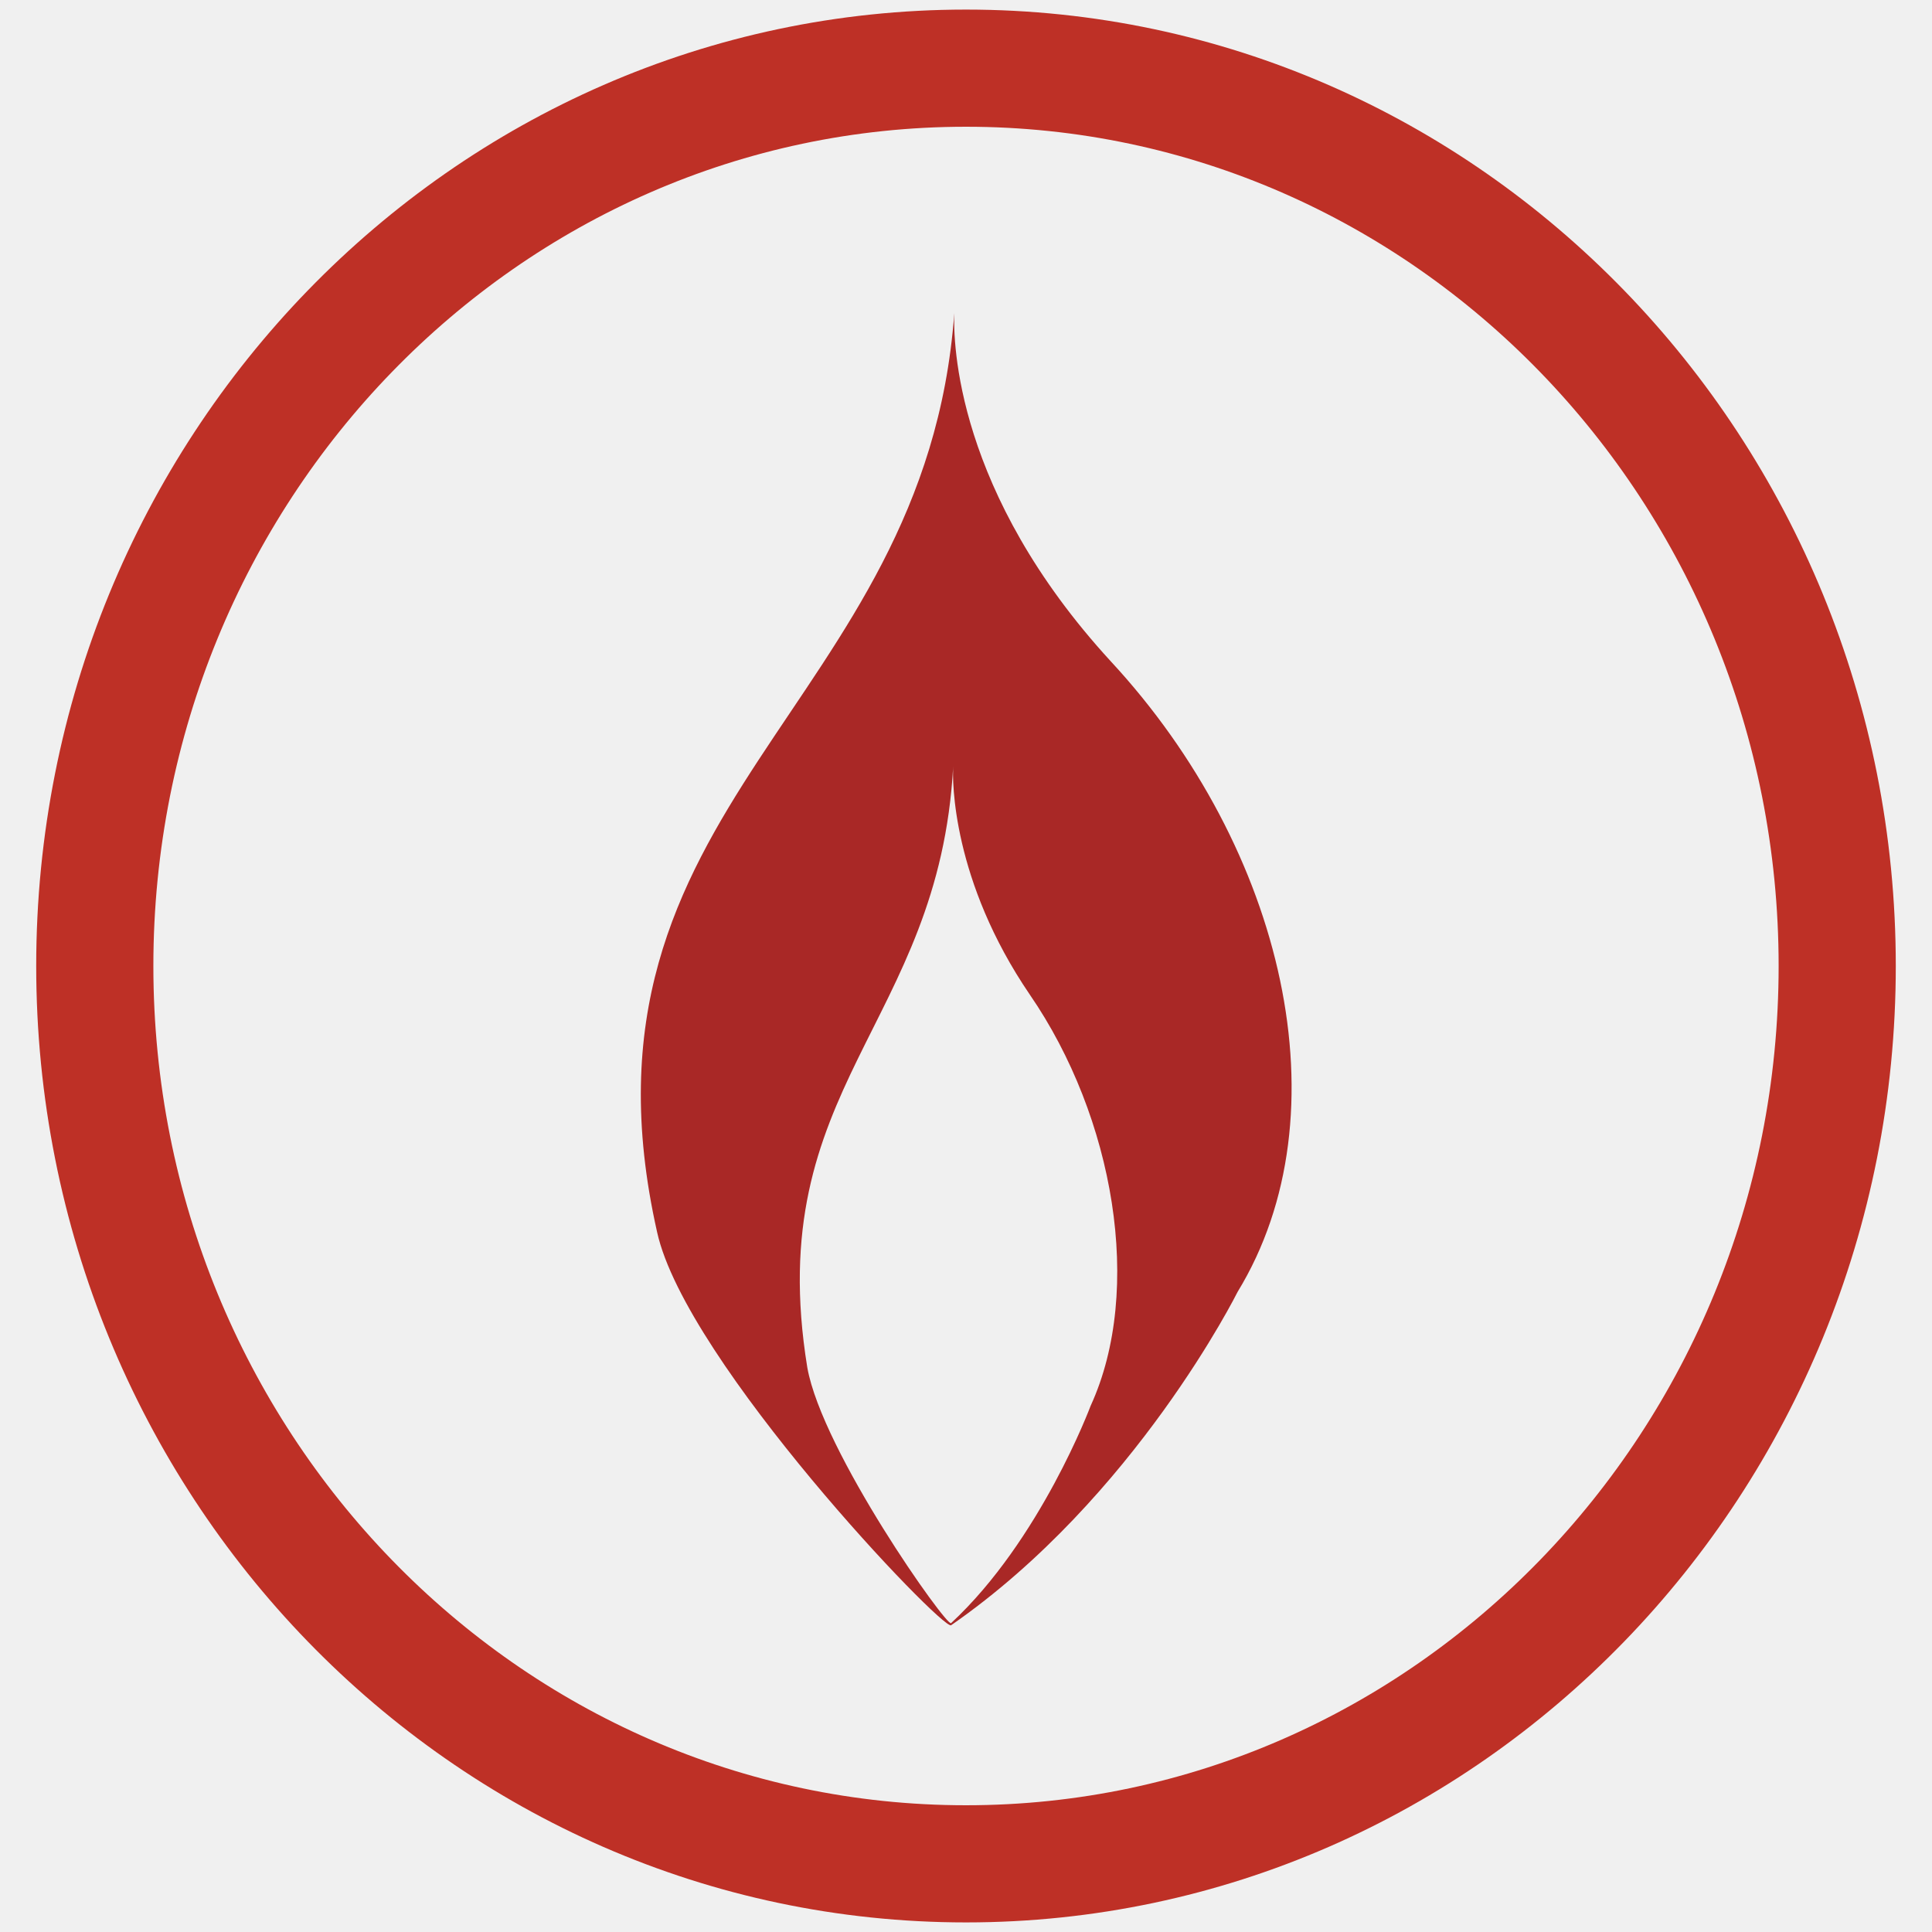
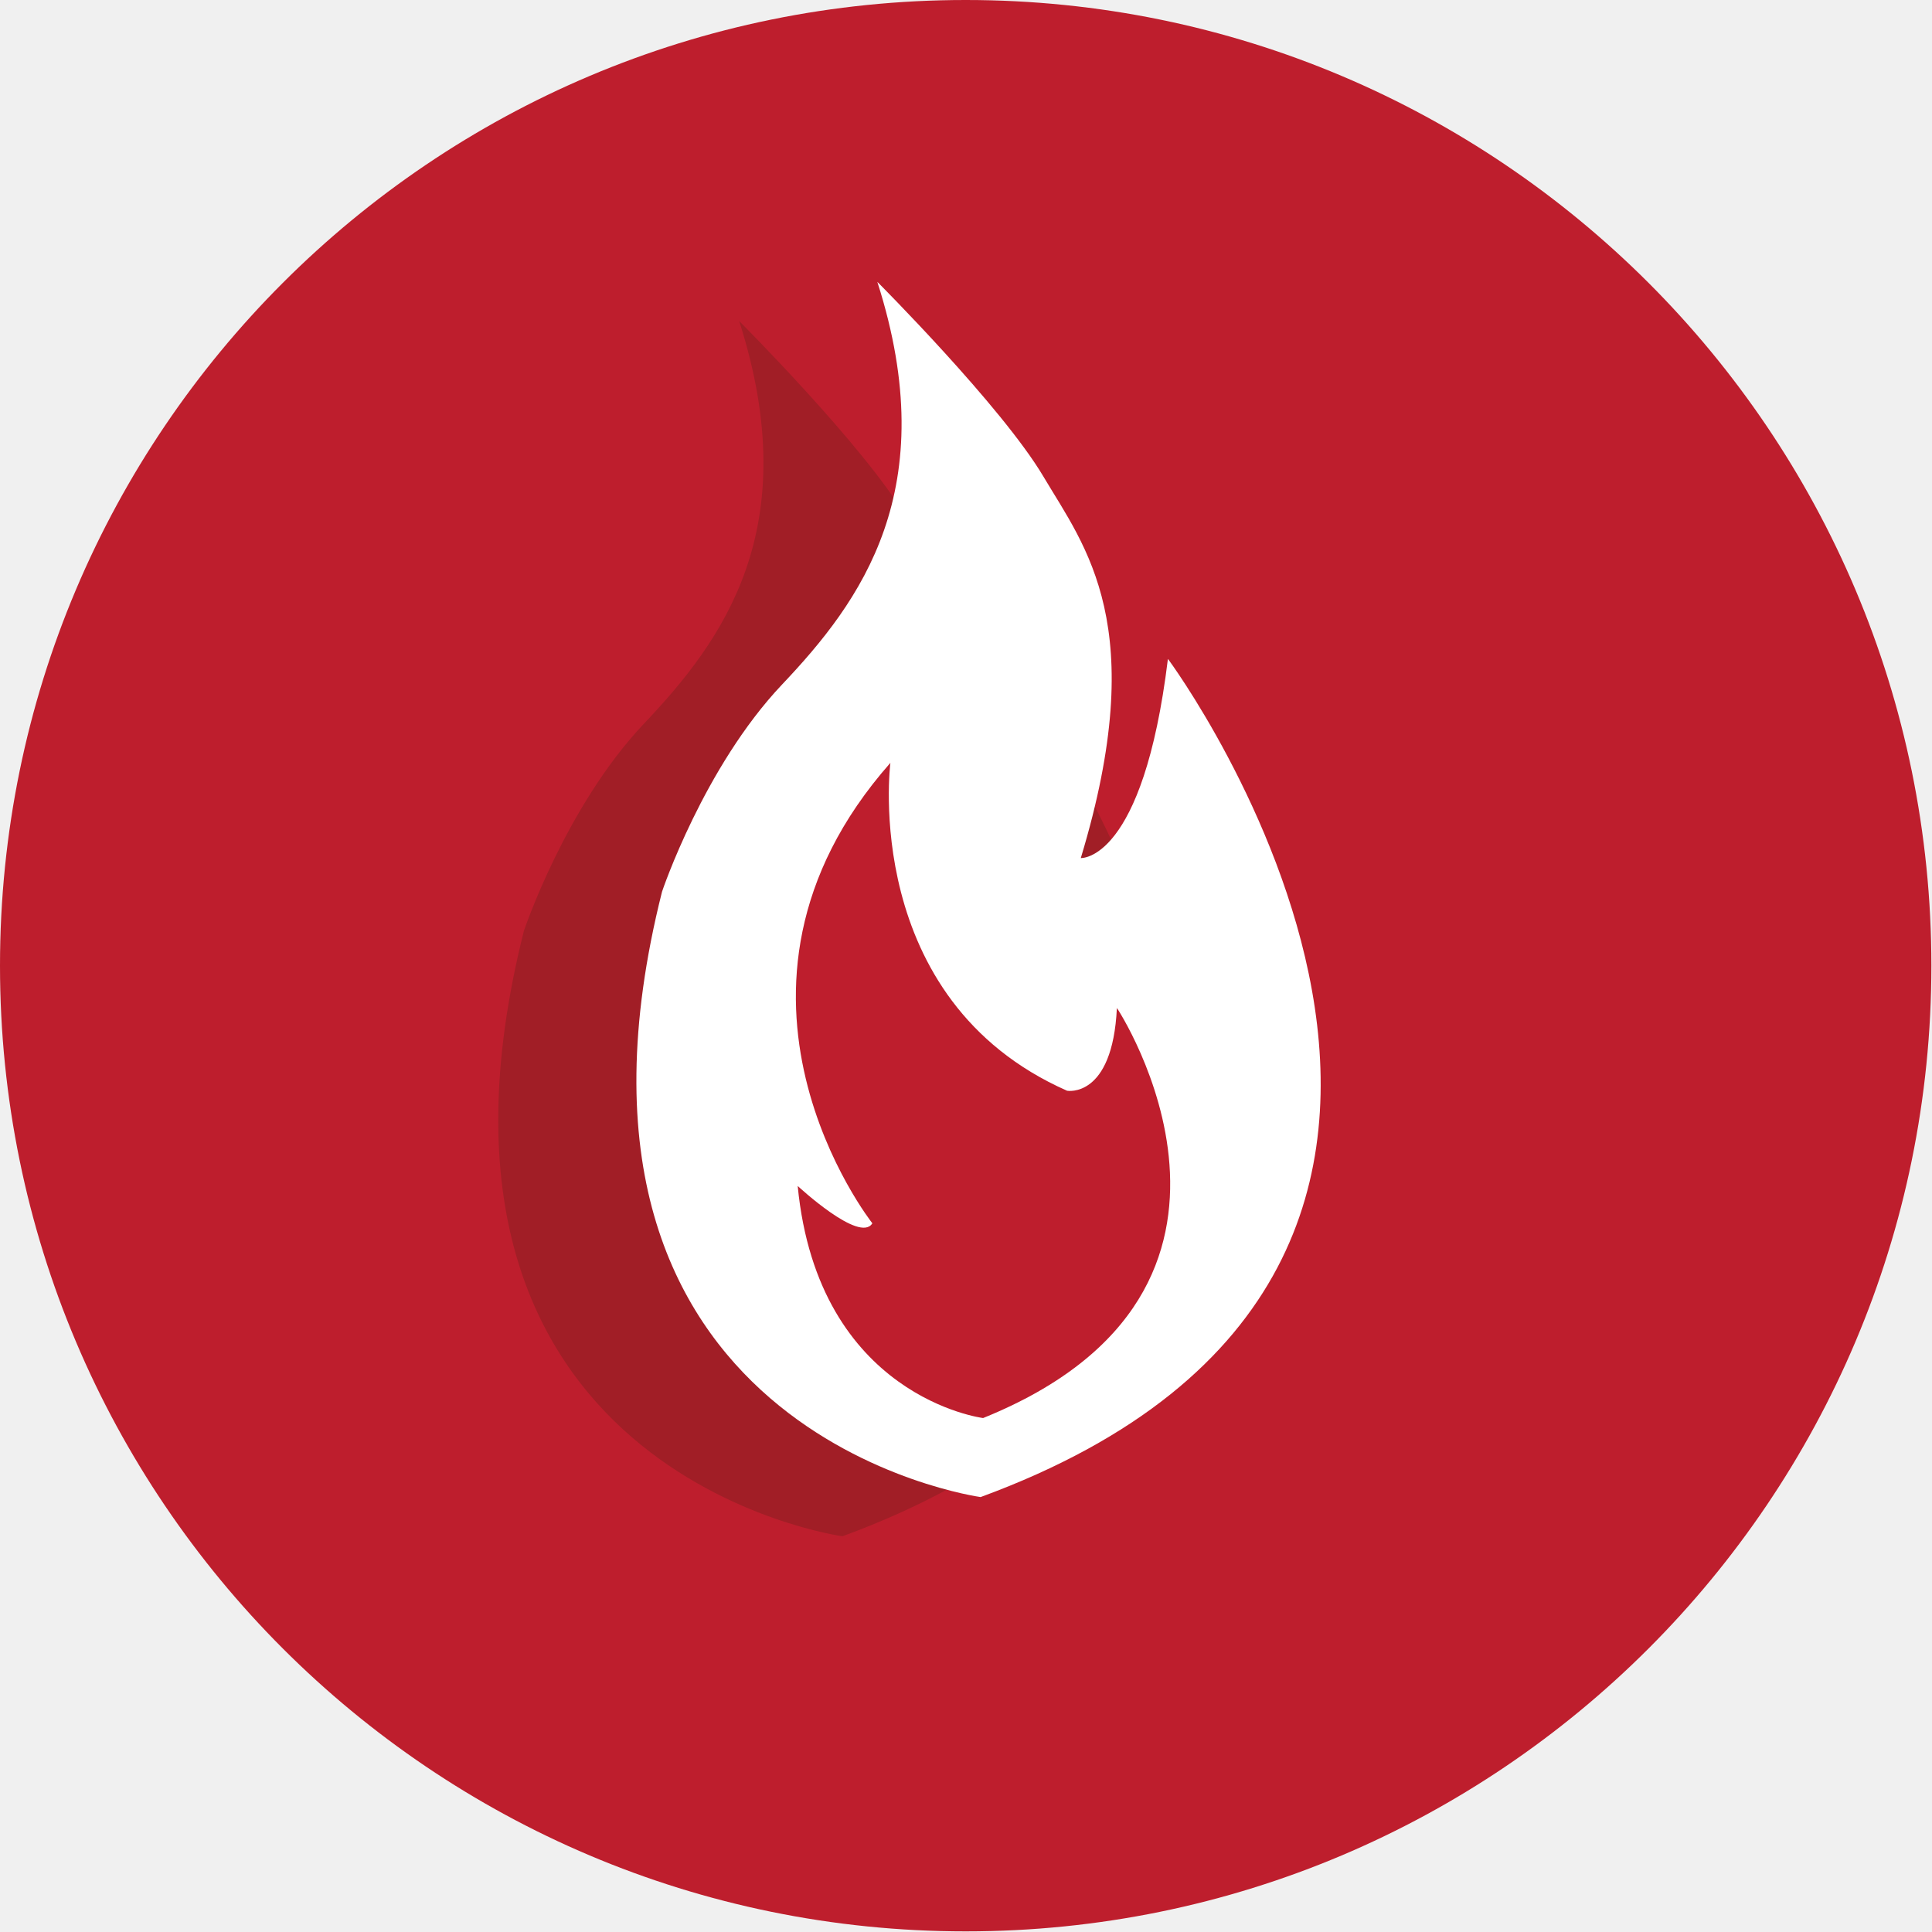
- <svg xmlns="http://www.w3.org/2000/svg" version="1.1" id="Layer_1" x="0px" y="0px" viewBox="0 0 181.4 181.4" enable-background="new 0 0 181.4 181.4" xml:space="preserve">
-   <path fill="#A92826" d="M104.3,62.1c-14.6-15.9-14.8-30-14.7-32.7c-2.7,37.2-37,45.9-27.9,86.3c2.7,12.2,26.8,37.4,27.6,36.9  c17.3-12,26.9-31.3,26.9-31.3C126.4,104.6,120.6,79.7,104.3,62.1z M102.4,132c0,0-4.7,12.6-13.1,20.4c-0.4,0.4-12.1-16.1-13.5-24  C71.5,102,88.2,96.3,89.5,71.9c-0.1,1.4-0.1,10.8,7.2,21.5C104.6,104.9,107.4,121.1,102.4,132z" />
-   <ellipse fill="none" stroke="#BE3026" stroke-width="11" stroke-miterlimit="10" cx="90.7" cy="90.7" rx="81.8" ry="84.3" />
+ <svg xmlns="http://www.w3.org/2000/svg" version="1.1" id="Layer_1" x="0px" y="0px" viewBox="0 0 310.5 310.5" enable-background="new 0 0 310.5 310.5" xml:space="preserve">
+   <circle fill="#BE1E2D" cx="155.2" cy="155.2" r="155.2" />
+   <path fill="#A11E26" d="M135.4,246.9c0,0-73.2-10-51.2-97.3c0,0,6.7-20,19.3-33.3s26-31.3,15.3-64.7c0,0,20,20,26.7,31.3  s17.3,24,6,61.3c0,0,10,0.7,14-32C165.5,112.2,237.2,209.5,135.4,246.9z" />
+   <path fill="#FFFFFF" d="M157.6,240.6c0,0-73.2-10-51.2-97.3c0,0,6.7-20,19.3-33.3s26-31.3,15.3-64.7c0,0,20,20,26.7,31.3  s17.3,24,6,61.3c0,0,10,0.7,14-32C187.8,105.9,259.4,203.2,157.6,240.6z" />
+   <path fill="#BE1E2D" d="M158,227.9c0,0-26.5-3.3-29.8-37.3c0,0,10,9.3,12,6c0,0-29.5-37.3,2.9-74c0,0-4.9,38,28.4,52.7  c0,0,7.3,1.3,8-13.3C179.5,161.9,209.2,207.2,158,227.9z" />
</svg>
